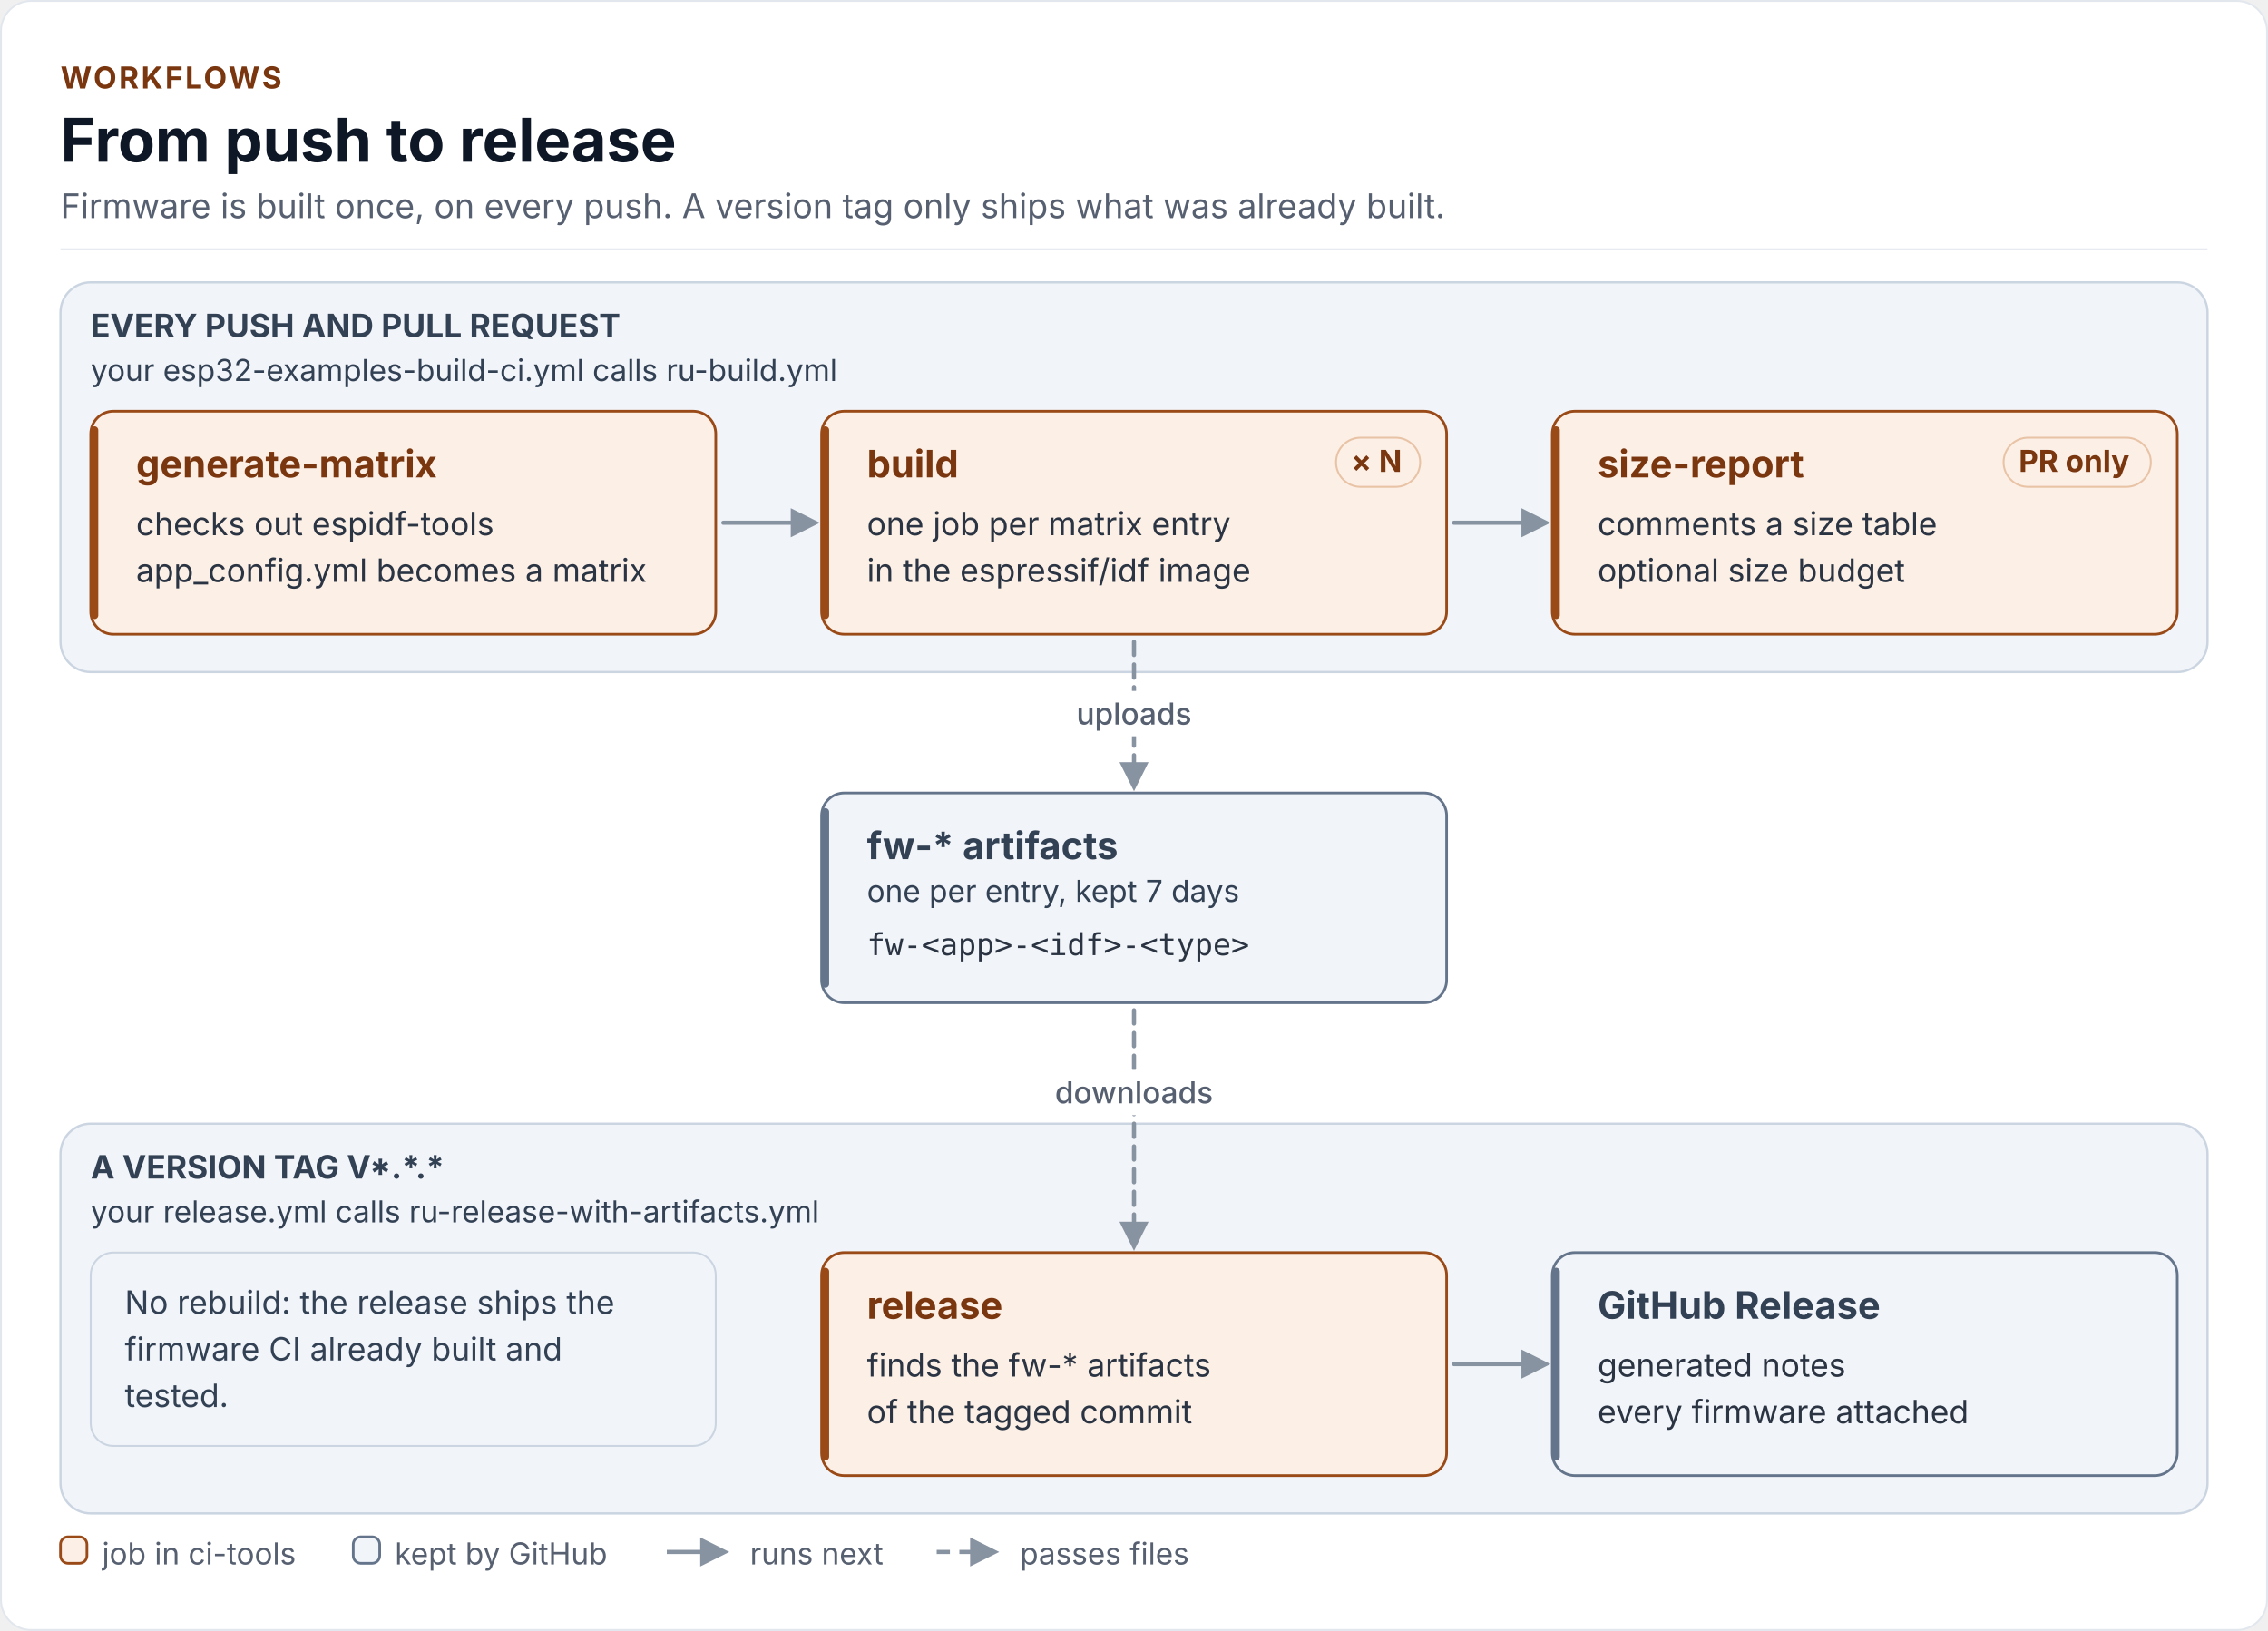
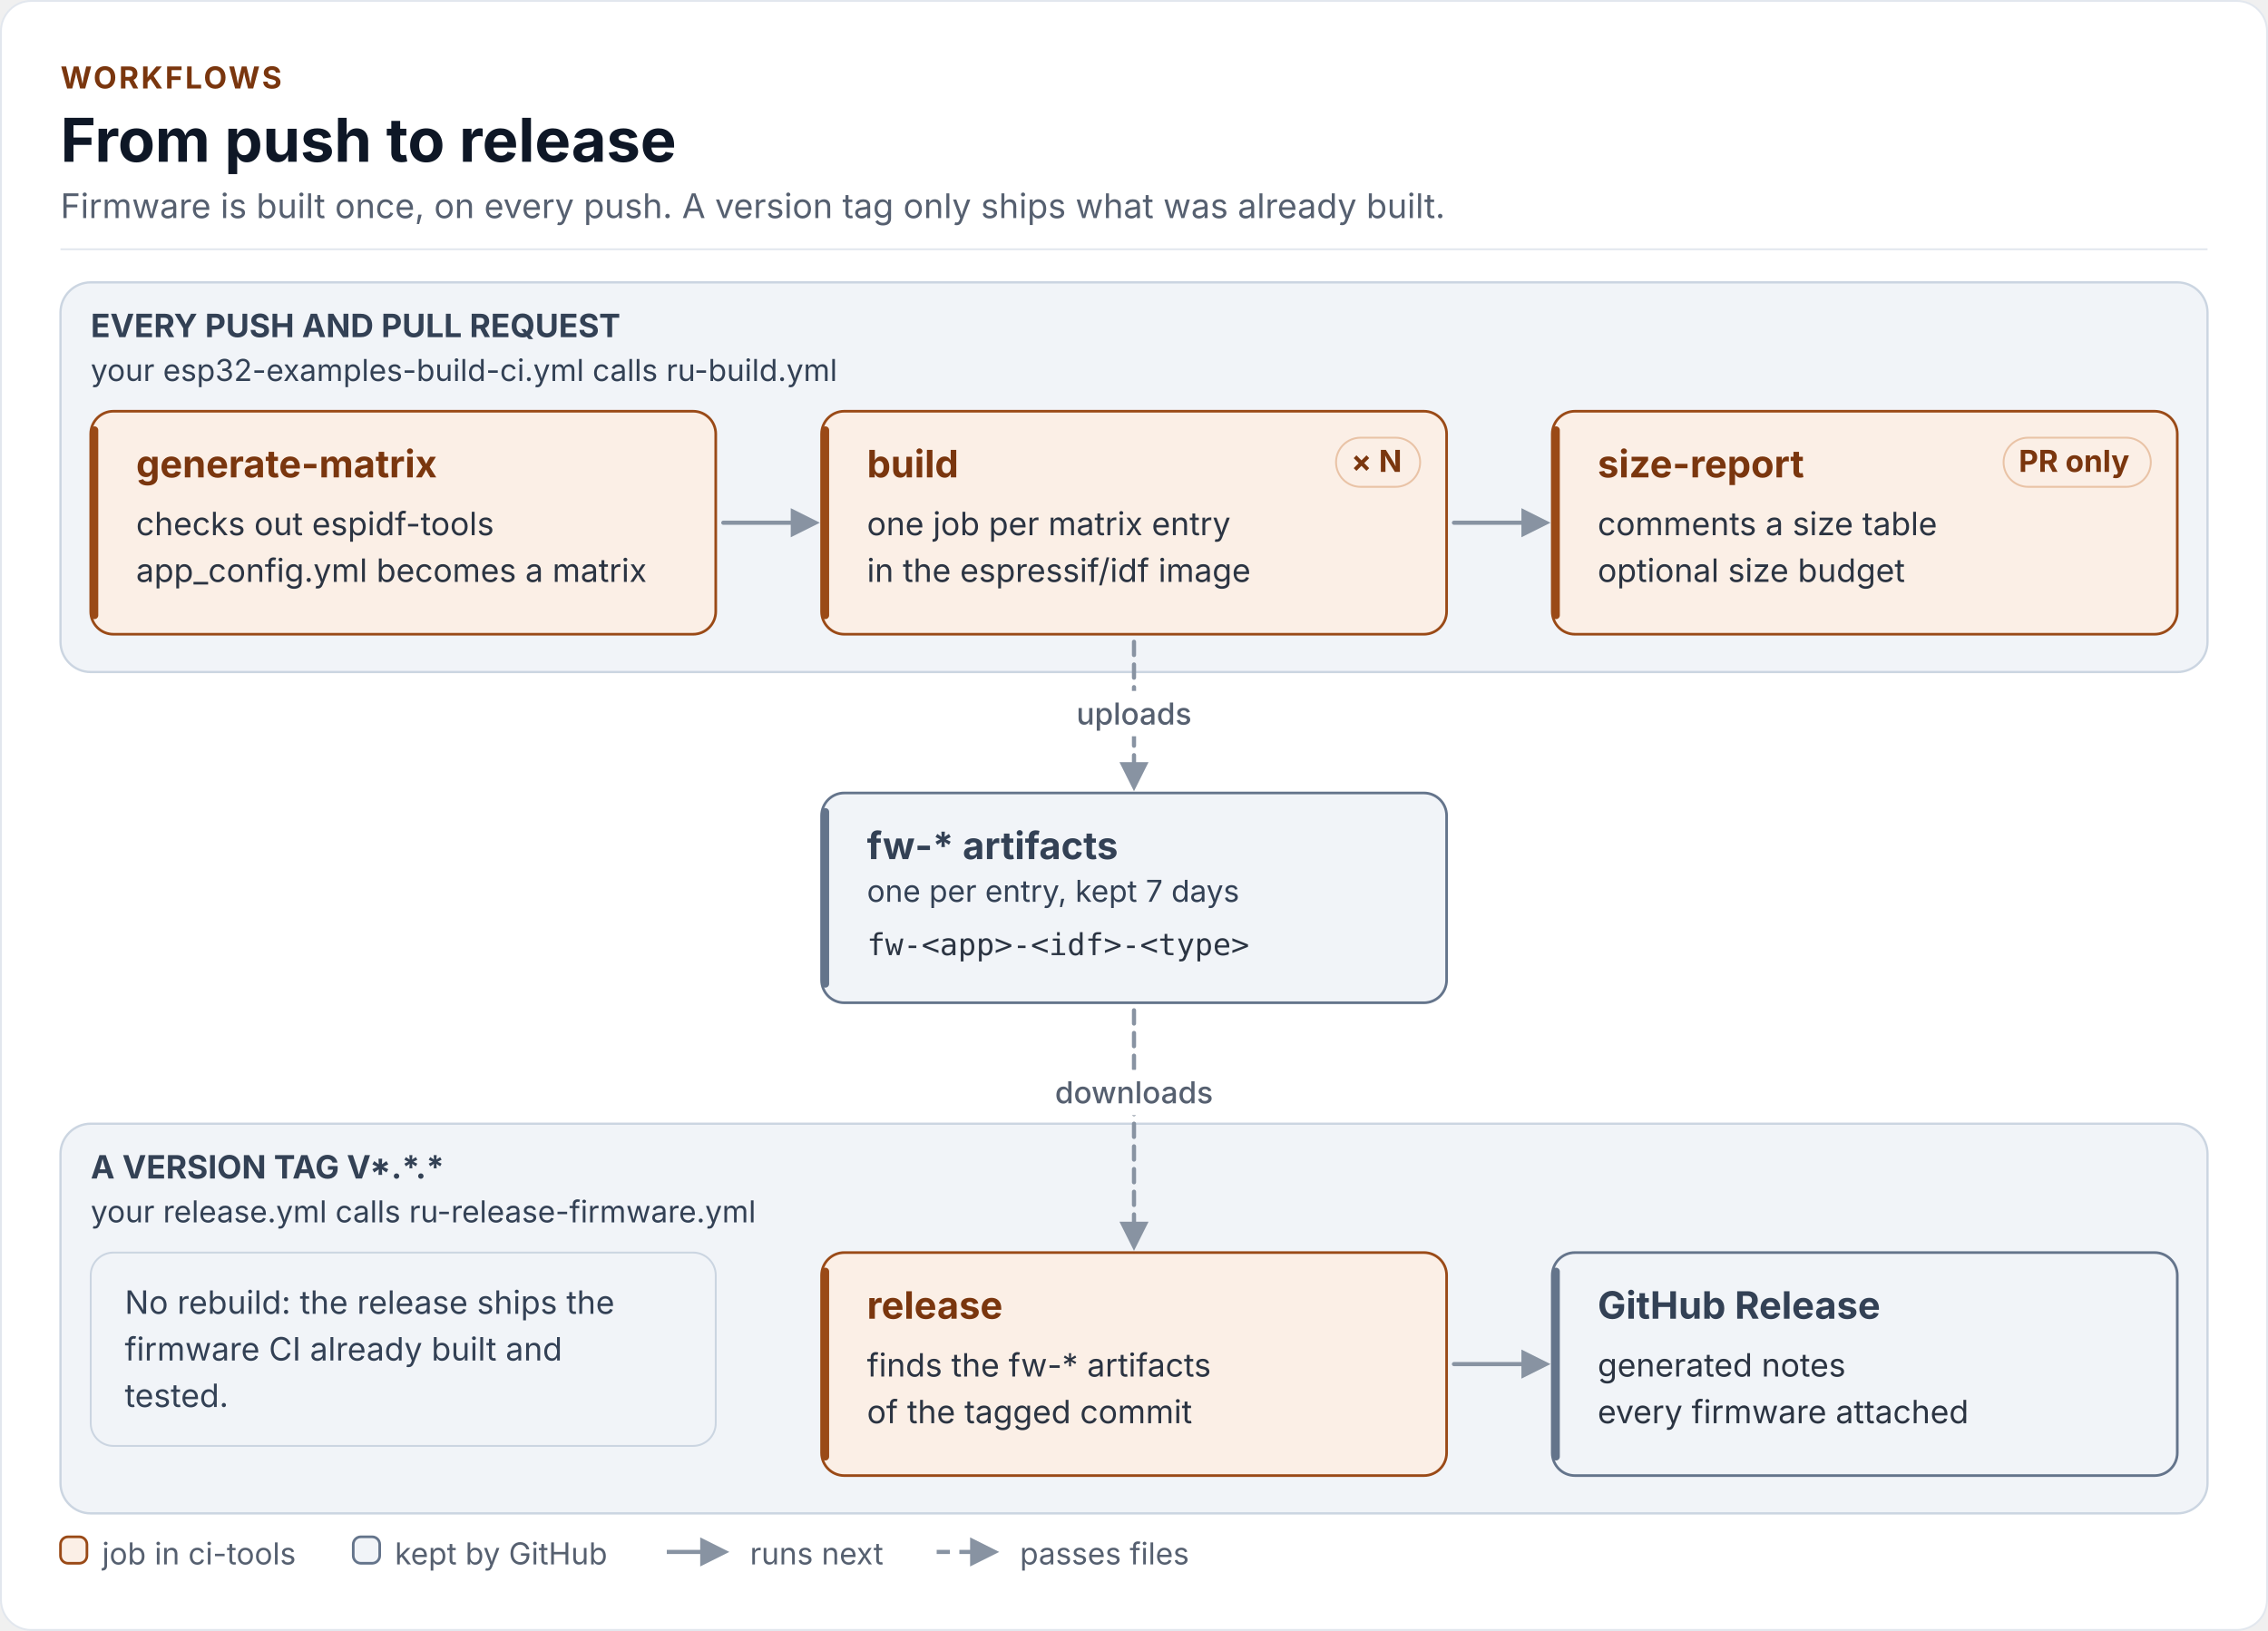
<svg xmlns="http://www.w3.org/2000/svg" width="1200" height="863" viewBox="0 0 1200 863" role="img" aria-labelledby="workflow-flow-title workflow-flow-desc" font-family="Inter, 'Segoe UI', Roboto, 'Helvetica Neue', Arial, sans-serif">
  <defs>
    <marker id="fk-arrow-rail" viewBox="0 0 10 10" refX="8" refY="5" markerWidth="7" markerHeight="7" orient="auto-start-reverse">
      <path d="M0 0L10 5L0 10z" fill="#8893A2" />
    </marker>
  </defs>
  <rect x="0.5" y="0.5" width="1199" height="862" rx="16" fill="#FFFFFF" stroke="#E2E7EE" />
  <text x="32" y="46.8" font-size="16" font-weight="700" letter-spacing="1.2" fill="#7A360E">WORKFLOWS</text>
  <text x="32" y="85.6" font-size="32" font-weight="700" fill="#0E1726">From push to release</text>
  <text x="32" y="115.4" font-size="18" fill="#566070">Firmware is built once, on every push. A version tag only ships what was already built.</text>
  <rect x="32" y="131.4" width="1136" height="1" fill="#E2E7EE" />
  <rect x="32" y="149.4" width="1136" height="206.2" rx="16" fill="#F1F4F8" stroke="#CBD5E1" stroke-width="1.2" />
  <rect x="32" y="594.6" width="1136" height="206.2" rx="16" fill="#F1F4F8" stroke="#CBD5E1" stroke-width="1.2" />
  <path d="M382.7 276.6 L430.7 276.6" fill="none" stroke="#8893A2" stroke-width="2.2" stroke-linecap="round" stroke-linejoin="round" marker-end="url(#fk-arrow-rail)" />
  <path d="M769.3 276.6 L817.3 276.6" fill="none" stroke="#8893A2" stroke-width="2.2" stroke-linecap="round" stroke-linejoin="round" marker-end="url(#fk-arrow-rail)" />
  <path d="M600 339.6 L600 415.6" fill="none" stroke="#8893A2" stroke-width="2.2" stroke-linecap="round" stroke-linejoin="round" stroke-dasharray="7 5" marker-end="url(#fk-arrow-rail)" />
  <path d="M600 534.6 L600 658.8" fill="none" stroke="#8893A2" stroke-width="2.2" stroke-linecap="round" stroke-linejoin="round" stroke-dasharray="7 5" marker-end="url(#fk-arrow-rail)" />
  <path d="M769.3 721.8 L817.3 721.8" fill="none" stroke="#8893A2" stroke-width="2.2" stroke-linecap="round" stroke-linejoin="round" marker-end="url(#fk-arrow-rail)" />
  <rect x="48" y="217.6" width="330.7" height="118" rx="12" fill="#FBEFE6" stroke="#9A4A17" stroke-width="1.4" />
  <rect x="48" y="225.6" width="4" height="102" rx="2" fill="#9A4A17" />
  <rect x="434.7" y="217.6" width="330.7" height="118" rx="12" fill="#FBEFE6" stroke="#9A4A17" stroke-width="1.4" />
  <rect x="434.7" y="225.6" width="4" height="102" rx="2" fill="#9A4A17" />
  <rect x="821.3" y="217.6" width="330.7" height="118" rx="12" fill="#FBEFE6" stroke="#9A4A17" stroke-width="1.4" />
  <rect x="821.3" y="225.6" width="4" height="102" rx="2" fill="#9A4A17" />
  <rect x="434.7" y="419.6" width="330.7" height="111" rx="12" fill="#F1F4F8" stroke="#64748B" stroke-width="1.4" />
  <rect x="434.7" y="427.6" width="4" height="95" rx="2" fill="#64748B" />
  <rect x="48" y="662.8" width="330.7" height="102.3" rx="12" fill="#F1F4F8" stroke="#CBD5E1" stroke-width="1" />
  <rect x="434.7" y="662.8" width="330.7" height="118" rx="12" fill="#FBEFE6" stroke="#9A4A17" stroke-width="1.4" />
  <rect x="434.7" y="670.8" width="4" height="102" rx="2" fill="#9A4A17" />
  <rect x="821.3" y="662.8" width="330.7" height="118" rx="12" fill="#F1F4F8" stroke="#64748B" stroke-width="1.4" />
  <rect x="821.3" y="670.8" width="4" height="102" rx="2" fill="#64748B" />
  <text x="48" y="178.4" font-size="17" font-weight="700" fill="#334155">EVERY PUSH AND PULL REQUEST</text>
  <text x="48" y="201.6" font-size="16" fill="#334155">your esp32-examples-build-ci.yml calls ru-build.yml</text>
  <text x="72" y="252.6" font-size="20" font-weight="700" fill="#7A360E">generate-matrix</text>
  <text x="72" y="283.2" font-size="17" fill="#2B3442">checks out espidf-tools</text>
  <text x="72" y="307.9" font-size="17" fill="#2B3442">app_config.yml becomes a matrix</text>
  <text x="458.7" y="252.6" font-size="20" font-weight="700" fill="#7A360E">build</text>
  <text x="458.7" y="283.2" font-size="17" fill="#2B3442">one job per matrix entry</text>
  <text x="458.7" y="307.9" font-size="17" fill="#2B3442">in the espressif/idf image</text>
  <rect x="706.9" y="231.6" width="44.5" height="26" rx="13" fill="#FBEFE6" stroke="#E9C3A6" stroke-width="1" />
  <text x="714.9" y="249.7" font-size="16" font-weight="700" fill="#7A360E">× N</text>
  <text x="845.3" y="252.6" font-size="20" font-weight="700" fill="#7A360E">size-report</text>
  <text x="845.3" y="283.2" font-size="17" fill="#2B3442">comments a size table</text>
  <text x="845.3" y="307.9" font-size="17" fill="#2B3442">optional size budget</text>
  <rect x="1060.1" y="231.6" width="77.9" height="26" rx="13" fill="#FBEFE6" stroke="#E9C3A6" stroke-width="1" />
  <text x="1068.1" y="249.7" font-size="16" font-weight="700" fill="#7A360E">PR only</text>
  <text x="458.7" y="454.6" font-size="20" font-weight="700" fill="#334155">fw-* artifacts</text>
  <text x="458.7" y="477.2" font-size="16" fill="#334155">one per entry, kept 7 days</text>
  <text x="458.7" y="505.4" font-size="16" font-family="'JetBrains Mono', 'SFMono-Regular', Menlo, Consolas, monospace" fill="#2B3442">fw-&lt;app&gt;-&lt;idf&gt;-&lt;type&gt;</text>
  <rect x="561.8" y="365.6" width="76.5" height="24" rx="12" fill="#FFFFFF" />
  <text x="600" y="383.4" font-size="16" font-weight="500" text-anchor="middle" fill="#566070">uploads</text>
  <text x="48" y="623.6" font-size="17" font-weight="700" fill="#334155">A VERSION TAG V*.*.*</text>
-   <text x="48" y="646.8" font-size="16" fill="#334155">your release.yml calls ru-release-with-artifacts.yml</text>
+   <text x="48" y="646.8" font-size="16" fill="#334155">your release.yml calls ru-release-firmware.yml</text>
  <text x="66" y="695.2" font-size="17" fill="#334155">No rebuild: the release ships the</text>
  <text x="66" y="719.9" font-size="17" fill="#334155">firmware CI already built and</text>
  <text x="66" y="744.5" font-size="17" fill="#334155">tested.</text>
  <text x="458.7" y="697.8" font-size="20" font-weight="700" fill="#7A360E">release</text>
  <text x="458.7" y="728.4" font-size="17" fill="#2B3442">finds the fw-* artifacts</text>
  <text x="458.7" y="753.1" font-size="17" fill="#2B3442">of the tagged commit</text>
  <text x="845.3" y="697.8" font-size="20" font-weight="700" fill="#334155">GitHub Release</text>
  <text x="845.3" y="728.4" font-size="17" fill="#2B3442">generated notes</text>
  <text x="845.3" y="753.1" font-size="17" fill="#2B3442">every firmware attached</text>
  <rect x="549.6" y="566.1" width="100.8" height="24" rx="12" fill="#FFFFFF" />
  <text x="600" y="583.8" font-size="16" font-weight="500" text-anchor="middle" fill="#566070">downloads</text>
  <rect x="32" y="813.2" width="14" height="14" rx="4" fill="#FBEFE6" stroke="#9A4A17" stroke-width="1.4" />
  <text x="54" y="827.8" font-size="16" fill="#566070">job in ci-tools</text>
  <rect x="186.9" y="813.2" width="14" height="14" rx="4" fill="#F1F4F8" stroke="#64748B" stroke-width="1.4" />
  <text x="208.9" y="827.8" font-size="16" fill="#566070">kept by GitHub</text>
  <path d="M352.8 821.2L382.8 821.2" fill="none" stroke="#8893A2" stroke-width="2.2" marker-end="url(#fk-arrow-rail)" />
  <text x="396.8" y="827.8" font-size="16" fill="#566070">runs next</text>
  <path d="M495.6 821.2L525.6 821.2" fill="none" stroke="#8893A2" stroke-width="2.2" stroke-dasharray="7 5" marker-end="url(#fk-arrow-rail)" />
  <text x="539.6" y="827.8" font-size="16" fill="#566070">passes files</text>
</svg>
